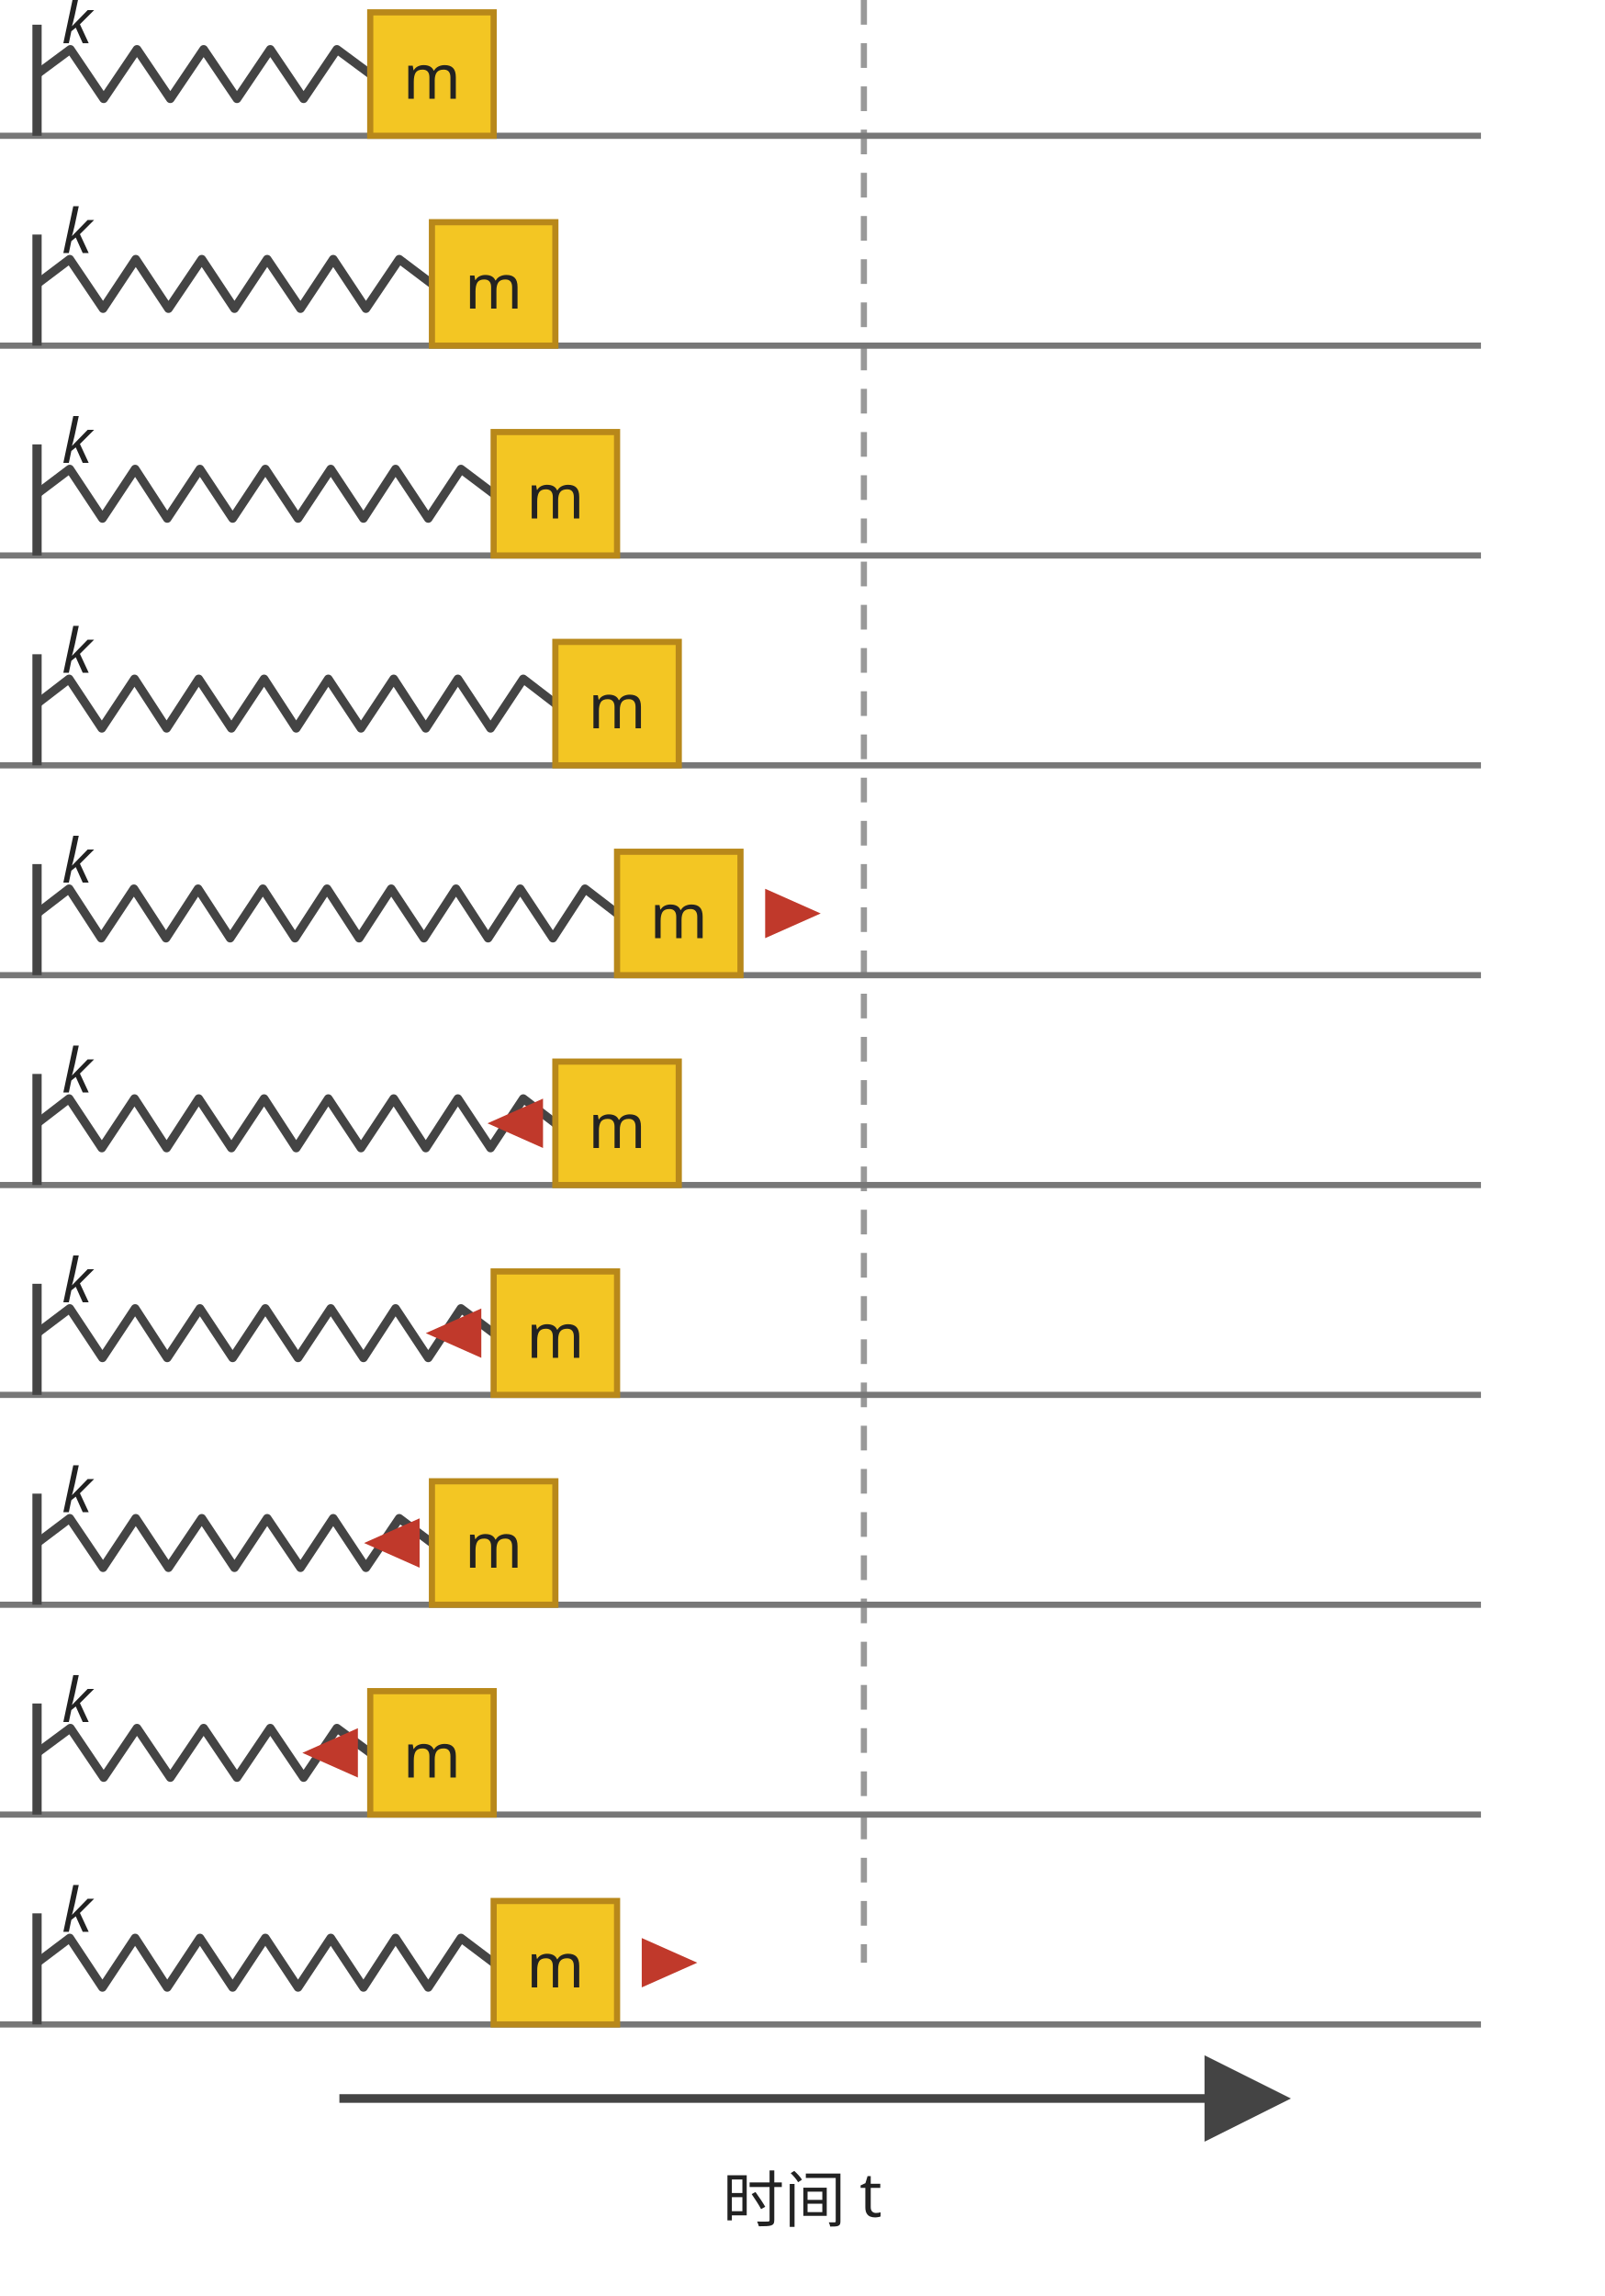
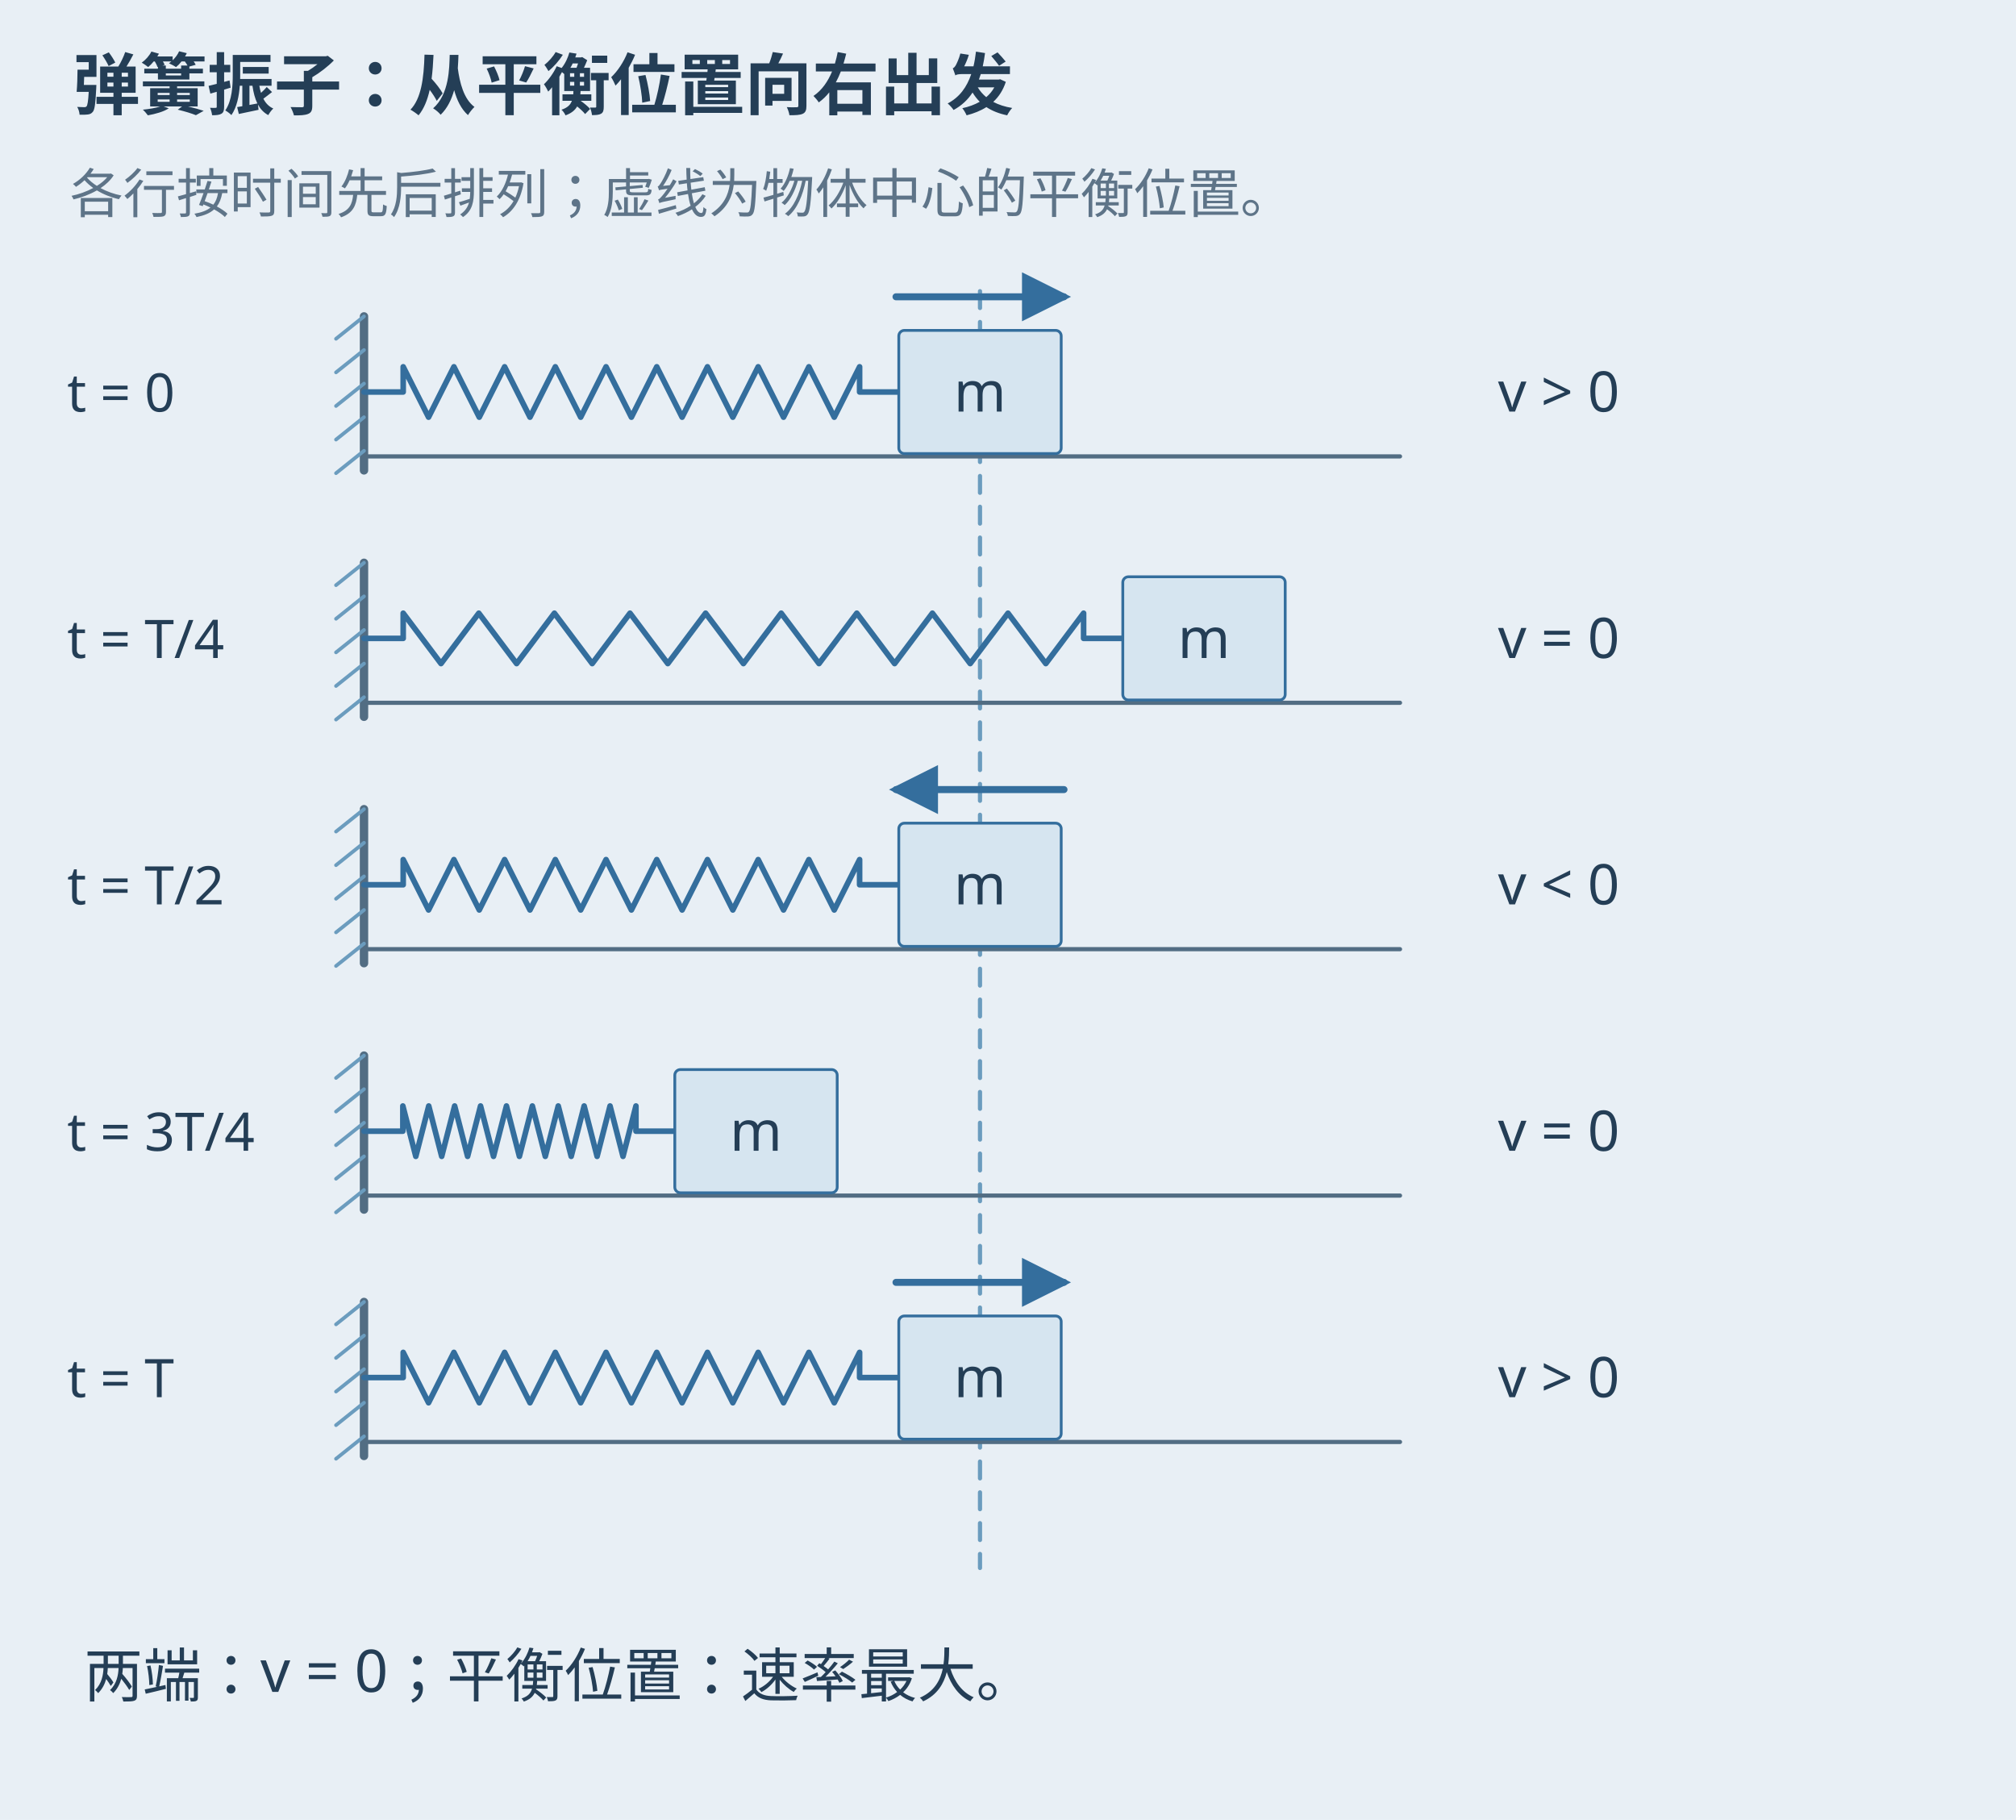
- <svg xmlns="http://www.w3.org/2000/svg" viewBox="0 0 260 372" font-family="sans-serif" font-size="11">
+ <svg xmlns="http://www.w3.org/2000/svg" width="720" height="650" viewBox="0 0 720 650" role="img" aria-labelledby="title">
  <defs>
-     <marker id="tarr" markerWidth="10" markerHeight="10" refX="7" refY="5" orient="auto">
-       <polygon points="0 0, 10 5, 0 10" fill="#444" />
+     <marker id="axis" markerWidth="7" markerHeight="7" refX="6" refY="3.5" orient="auto">
+       <path d="M0 0 L7 3.5 L0 7 Z" fill="#526D83" />
+     </marker>
+     <marker id="main" markerWidth="7" markerHeight="7" refX="6" refY="3.5" orient="auto">
+       <path d="M0 0 L7 3.5 L0 7 Z" fill="#346E9D" />
    </marker>
  </defs>
-   <style>
-     .label { font-size: 10px; fill: #222; }
-     .frame-line { stroke: #777; stroke-width: 1; fill: none; }
-     .wall { stroke: #444; stroke-width: 1.5; fill: none; }
-     .spring { stroke: #444; stroke-width: 1.4; fill: none; stroke-linejoin: round; }
-     .block { fill: #f3c623; stroke: #b8881a; stroke-width: 1; }
-     .arrow { fill: #c0392b; }
-     .guide { stroke: #999; stroke-dasharray: 4 3; fill: none; }
-     .k { font-style: italic; font-size: 10px; fill: #222; }
-   </style>
-   <line x1="140" y1="0" x2="140" y2="318" class="guide" />
-   <g transform="translate(0,0)">
-     <line x1="0" y1="22" x2="240" y2="22" class="frame-line" />
-     <line x1="6" y1="4" x2="6" y2="22" class="wall" />
-     <polyline class="spring" points="6,12 11.4,8 16.8,16 22.2,8 27.6,16 33,8 38.4,16 43.8,8 49.2,16 54.6,8 60,12" />
-     <rect x="60" y="2" width="20" height="20" class="block" />
-     <text class="label" x="70" y="16" text-anchor="middle">m</text>
-     <text class="k" x="10" y="7">k</text>
+   <rect x="0" y="0" width="720" height="650" fill="#E8EFF5" />
+   <g font-family="Microsoft YaHei, sans-serif" stroke-linecap="round" stroke-linejoin="round">
+     <text x="26" y="39" font-size="24" fill="#243E56" font-weight="700">弹簧振子：从平衡位置向右出发</text>
+     <text x="25" y="76" font-size="19" fill="#5E7488">各行按时间先后排列；虚线为物体中心的平衡位置。</text>
+     <line x1="350.000" y1="104.000" x2="350.000" y2="560.000" stroke="#6B9CBE" stroke-width="1.5" stroke-dasharray="6 5" />
+     <text x="24" y="147" font-size="19" fill="#243E56">t = 0</text>
+     <line x1="130.000" y1="113.000" x2="130.000" y2="168.000" stroke="#526D83" stroke-width="3" />
+     <line x1="120.000" y1="121.000" x2="130.000" y2="113.000" stroke="#6B9CBE" stroke-width="1.3" />
+     <line x1="120.000" y1="133.000" x2="130.000" y2="125.000" stroke="#6B9CBE" stroke-width="1.3" />
+     <line x1="120.000" y1="145.000" x2="130.000" y2="137.000" stroke="#6B9CBE" stroke-width="1.3" />
+     <line x1="120.000" y1="157.000" x2="130.000" y2="149.000" stroke="#6B9CBE" stroke-width="1.3" />
+     <line x1="120.000" y1="169.000" x2="130.000" y2="161.000" stroke="#6B9CBE" stroke-width="1.3" />
+     <line x1="130.000" y1="163.000" x2="500.000" y2="163.000" stroke="#526D83" stroke-width="1.5" />
+     <polyline points="130.000,140.000 144.000,140.000 144.000,131.000 153.056,149.000 162.111,131.000 171.167,149.000 180.222,131.000 189.278,149.000 198.333,131.000 207.389,149.000 216.444,131.000 225.500,149.000 234.556,131.000 243.611,149.000 252.667,131.000 261.722,149.000 270.778,131.000 279.833,149.000 288.889,131.000 297.944,149.000 307.000,131.000 307.000,140.000 321.000,140.000" fill="none" stroke="#346E9D" stroke-width="2" />
+     <rect x="321.0" y="118.0" width="58" height="44" rx="2" fill="#D6E5F0" stroke="#346E9D" />
+     <text x="350.0" y="147" font-size="20" fill="#243E56" text-anchor="middle">m</text>
+     <line x1="320.000" y1="106.000" x2="380.000" y2="106.000" stroke="#346E9D" stroke-width="2.5" marker-end="url(#main)" />
+     <text x="535" y="147" font-size="20" fill="#243E56">v &gt; 0</text>
+     <text x="24" y="235" font-size="19" fill="#243E56">t = T/4</text>
+     <line x1="130.000" y1="201.000" x2="130.000" y2="256.000" stroke="#526D83" stroke-width="3" />
+     <line x1="120.000" y1="209.000" x2="130.000" y2="201.000" stroke="#6B9CBE" stroke-width="1.3" />
+     <line x1="120.000" y1="221.000" x2="130.000" y2="213.000" stroke="#6B9CBE" stroke-width="1.3" />
+     <line x1="120.000" y1="233.000" x2="130.000" y2="225.000" stroke="#6B9CBE" stroke-width="1.3" />
+     <line x1="120.000" y1="245.000" x2="130.000" y2="237.000" stroke="#6B9CBE" stroke-width="1.3" />
+     <line x1="120.000" y1="257.000" x2="130.000" y2="249.000" stroke="#6B9CBE" stroke-width="1.3" />
+     <line x1="130.000" y1="251.000" x2="500.000" y2="251.000" stroke="#526D83" stroke-width="1.5" />
+     <polyline points="130.000,228.000 144.000,228.000 144.000,219.000 157.500,237.000 171.000,219.000 184.500,237.000 198.000,219.000 211.500,237.000 225.000,219.000 238.500,237.000 252.000,219.000 265.500,237.000 279.000,219.000 292.500,237.000 306.000,219.000 319.500,237.000 333.000,219.000 346.500,237.000 360.000,219.000 373.500,237.000 387.000,219.000 387.000,228.000 401.000,228.000" fill="none" stroke="#346E9D" stroke-width="2" />
+     <rect x="401.0" y="206.0" width="58" height="44" rx="2" fill="#D6E5F0" stroke="#346E9D" />
+     <text x="430.0" y="235" font-size="20" fill="#243E56" text-anchor="middle">m</text>
+     <text x="535" y="235" font-size="20" fill="#243E56">v = 0</text>
+     <text x="24" y="323" font-size="19" fill="#243E56">t = T/2</text>
+     <line x1="130.000" y1="289.000" x2="130.000" y2="344.000" stroke="#526D83" stroke-width="3" />
+     <line x1="120.000" y1="297.000" x2="130.000" y2="289.000" stroke="#6B9CBE" stroke-width="1.3" />
+     <line x1="120.000" y1="309.000" x2="130.000" y2="301.000" stroke="#6B9CBE" stroke-width="1.3" />
+     <line x1="120.000" y1="321.000" x2="130.000" y2="313.000" stroke="#6B9CBE" stroke-width="1.3" />
+     <line x1="120.000" y1="333.000" x2="130.000" y2="325.000" stroke="#6B9CBE" stroke-width="1.3" />
+     <line x1="120.000" y1="345.000" x2="130.000" y2="337.000" stroke="#6B9CBE" stroke-width="1.3" />
+     <line x1="130.000" y1="339.000" x2="500.000" y2="339.000" stroke="#526D83" stroke-width="1.5" />
+     <polyline points="130.000,316.000 144.000,316.000 144.000,307.000 153.056,325.000 162.111,307.000 171.167,325.000 180.222,307.000 189.278,325.000 198.333,307.000 207.389,325.000 216.444,307.000 225.500,325.000 234.556,307.000 243.611,325.000 252.667,307.000 261.722,325.000 270.778,307.000 279.833,325.000 288.889,307.000 297.944,325.000 307.000,307.000 307.000,316.000 321.000,316.000" fill="none" stroke="#346E9D" stroke-width="2" />
+     <rect x="321.0" y="294.0" width="58" height="44" rx="2" fill="#D6E5F0" stroke="#346E9D" />
+     <text x="350.0" y="323" font-size="20" fill="#243E56" text-anchor="middle">m</text>
+     <line x1="380.000" y1="282.000" x2="320.000" y2="282.000" stroke="#346E9D" stroke-width="2.5" marker-end="url(#main)" />
+     <text x="535" y="323" font-size="20" fill="#243E56">v &lt; 0</text>
+     <text x="24" y="411" font-size="19" fill="#243E56">t = 3T/4</text>
+     <line x1="130.000" y1="377.000" x2="130.000" y2="432.000" stroke="#526D83" stroke-width="3" />
+     <line x1="120.000" y1="385.000" x2="130.000" y2="377.000" stroke="#6B9CBE" stroke-width="1.3" />
+     <line x1="120.000" y1="397.000" x2="130.000" y2="389.000" stroke="#6B9CBE" stroke-width="1.3" />
+     <line x1="120.000" y1="409.000" x2="130.000" y2="401.000" stroke="#6B9CBE" stroke-width="1.3" />
+     <line x1="120.000" y1="421.000" x2="130.000" y2="413.000" stroke="#6B9CBE" stroke-width="1.3" />
+     <line x1="120.000" y1="433.000" x2="130.000" y2="425.000" stroke="#6B9CBE" stroke-width="1.3" />
+     <line x1="130.000" y1="427.000" x2="500.000" y2="427.000" stroke="#526D83" stroke-width="1.5" />
+     <polyline points="130.000,404.000 143.875,404.000 143.875,395.000 148.500,413.000 153.125,395.000 157.750,413.000 162.375,395.000 167.000,413.000 171.625,395.000 176.250,413.000 180.875,395.000 185.500,413.000 190.125,395.000 194.750,413.000 199.375,395.000 204.000,413.000 208.625,395.000 213.250,413.000 217.875,395.000 222.500,413.000 227.125,395.000 227.125,404.000 241.000,404.000" fill="none" stroke="#346E9D" stroke-width="2" />
+     <rect x="241.0" y="382.0" width="58" height="44" rx="2" fill="#D6E5F0" stroke="#346E9D" />
+     <text x="270.0" y="411" font-size="20" fill="#243E56" text-anchor="middle">m</text>
+     <text x="535" y="411" font-size="20" fill="#243E56">v = 0</text>
+     <text x="24" y="499" font-size="19" fill="#243E56">t = T</text>
+     <line x1="130.000" y1="465.000" x2="130.000" y2="520.000" stroke="#526D83" stroke-width="3" />
+     <line x1="120.000" y1="473.000" x2="130.000" y2="465.000" stroke="#6B9CBE" stroke-width="1.3" />
+     <line x1="120.000" y1="485.000" x2="130.000" y2="477.000" stroke="#6B9CBE" stroke-width="1.3" />
+     <line x1="120.000" y1="497.000" x2="130.000" y2="489.000" stroke="#6B9CBE" stroke-width="1.3" />
+     <line x1="120.000" y1="509.000" x2="130.000" y2="501.000" stroke="#6B9CBE" stroke-width="1.3" />
+     <line x1="120.000" y1="521.000" x2="130.000" y2="513.000" stroke="#6B9CBE" stroke-width="1.3" />
+     <line x1="130.000" y1="515.000" x2="500.000" y2="515.000" stroke="#526D83" stroke-width="1.5" />
+     <polyline points="130.000,492.000 144.000,492.000 144.000,483.000 153.056,501.000 162.111,483.000 171.167,501.000 180.222,483.000 189.278,501.000 198.333,483.000 207.389,501.000 216.444,483.000 225.500,501.000 234.556,483.000 243.611,501.000 252.667,483.000 261.722,501.000 270.778,483.000 279.833,501.000 288.889,483.000 297.944,501.000 307.000,483.000 307.000,492.000 321.000,492.000" fill="none" stroke="#346E9D" stroke-width="2" />
+     <rect x="321.0" y="470.0" width="58" height="44" rx="2" fill="#D6E5F0" stroke="#346E9D" />
+     <text x="350.0" y="499" font-size="20" fill="#243E56" text-anchor="middle">m</text>
+     <line x1="320.000" y1="458.000" x2="380.000" y2="458.000" stroke="#346E9D" stroke-width="2.5" marker-end="url(#main)" />
+     <text x="535" y="499" font-size="20" fill="#243E56">v &gt; 0</text>
+     <text x="30" y="606" font-size="21" fill="#243E56">两端：v = 0；平衡位置：速率最大。</text>
  </g>
-   <g transform="translate(0,34)">
-     <line x1="0" y1="22" x2="240" y2="22" class="frame-line" />
-     <line x1="6" y1="4" x2="6" y2="22" class="wall" />
-     <polyline class="spring" points="6,12 11.3,8 16.7,16 22,8 27.3,16 32.7,8 38,16 43.3,8 48.7,16 54,8 59.3,16 64.7,8 70,12" />
-     <rect x="70" y="2" width="20" height="20" class="block" />
-     <text class="label" x="80" y="16" text-anchor="middle">m</text>
-     <text class="k" x="10" y="7">k</text>
-   </g>
-   <g transform="translate(0,68)">
-     <line x1="0" y1="22" x2="240" y2="22" class="frame-line" />
-     <line x1="6" y1="4" x2="6" y2="22" class="wall" />
-     <polyline class="spring" points="6,12 11.3,8 16.6,16 21.9,8 27.1,16 32.4,8 37.7,16 43,8 48.3,16 53.6,8 58.9,16 64.1,8 69.4,16 74.7,8 80,12" />
-     <rect x="80" y="2" width="20" height="20" class="block" />
-     <text class="label" x="90" y="16" text-anchor="middle">m</text>
-     <text class="k" x="10" y="7">k</text>
-   </g>
-   <g transform="translate(0,102)">
-     <line x1="0" y1="22" x2="240" y2="22" class="frame-line" />
-     <line x1="6" y1="4" x2="6" y2="22" class="wall" />
-     <polyline class="spring" points="6,12 11.2,8 16.5,16 21.8,8 27,16 32.2,8 37.5,16 42.8,8 48,16 53.2,8 58.5,16 63.8,8 69,16 74.2,8 79.5,16 84.8,8 90,12" />
-     <rect x="90" y="2" width="20" height="20" class="block" />
-     <text class="label" x="100" y="16" text-anchor="middle">m</text>
-     <text class="k" x="10" y="7">k</text>
-   </g>
-   <g transform="translate(0,136)">
-     <line x1="0" y1="22" x2="240" y2="22" class="frame-line" />
-     <line x1="6" y1="4" x2="6" y2="22" class="wall" />
-     <polyline class="spring" points="6,12 11.2,8 16.4,16 21.7,8 26.9,16 32.1,8 37.3,16 42.6,8 47.8,16 53,8 58.2,16 63.4,8 68.7,16 73.9,8 79.1,16 84.3,8 89.6,16 94.8,8 100,12" />
-     <rect x="100" y="2" width="20" height="20" class="block" />
-     <text class="label" x="110" y="16" text-anchor="middle">m</text>
-     <text class="k" x="10" y="7">k</text>
-     <polygon class="arrow" points="124,8 133,12 124,16" />
-   </g>
-   <g transform="translate(0,170)">
-     <line x1="0" y1="22" x2="240" y2="22" class="frame-line" />
-     <line x1="6" y1="4" x2="6" y2="22" class="wall" />
-     <polyline class="spring" points="6,12 11.2,8 16.5,16 21.8,8 27,16 32.2,8 37.5,16 42.8,8 48,16 53.2,8 58.5,16 63.8,8 69,16 74.2,8 79.5,16 84.8,8 90,12" />
-     <rect x="90" y="2" width="20" height="20" class="block" />
-     <text class="label" x="100" y="16" text-anchor="middle">m</text>
-     <text class="k" x="10" y="7">k</text>
-     <polygon class="arrow" points="88,8 79,12 88,16" />
-   </g>
-   <g transform="translate(0,204)">
-     <line x1="0" y1="22" x2="240" y2="22" class="frame-line" />
-     <line x1="6" y1="4" x2="6" y2="22" class="wall" />
-     <polyline class="spring" points="6,12 11.3,8 16.6,16 21.9,8 27.1,16 32.4,8 37.7,16 43,8 48.3,16 53.6,8 58.9,16 64.1,8 69.4,16 74.7,8 80,12" />
-     <rect x="80" y="2" width="20" height="20" class="block" />
-     <text class="label" x="90" y="16" text-anchor="middle">m</text>
-     <text class="k" x="10" y="7">k</text>
-     <polygon class="arrow" points="78,8 69,12 78,16" />
-   </g>
-   <g transform="translate(0,238)">
-     <line x1="0" y1="22" x2="240" y2="22" class="frame-line" />
-     <line x1="6" y1="4" x2="6" y2="22" class="wall" />
-     <polyline class="spring" points="6,12 11.3,8 16.7,16 22,8 27.3,16 32.7,8 38,16 43.3,8 48.7,16 54,8 59.3,16 64.7,8 70,12" />
-     <rect x="70" y="2" width="20" height="20" class="block" />
-     <text class="label" x="80" y="16" text-anchor="middle">m</text>
-     <text class="k" x="10" y="7">k</text>
-     <polygon class="arrow" points="68,8 59,12 68,16" />
-   </g>
-   <g transform="translate(0,272)">
-     <line x1="0" y1="22" x2="240" y2="22" class="frame-line" />
-     <line x1="6" y1="4" x2="6" y2="22" class="wall" />
-     <polyline class="spring" points="6,12 11.4,8 16.8,16 22.2,8 27.6,16 33,8 38.4,16 43.8,8 49.2,16 54.6,8 60,12" />
-     <rect x="60" y="2" width="20" height="20" class="block" />
-     <text class="label" x="70" y="16" text-anchor="middle">m</text>
-     <text class="k" x="10" y="7">k</text>
-     <polygon class="arrow" points="58,8 49,12 58,16" />
-   </g>
-   <g transform="translate(0,306)">
-     <line x1="0" y1="22" x2="240" y2="22" class="frame-line" />
-     <line x1="6" y1="4" x2="6" y2="22" class="wall" />
-     <polyline class="spring" points="6,12 11.3,8 16.6,16 21.9,8 27.1,16 32.4,8 37.7,16 43,8 48.3,16 53.6,8 58.9,16 64.1,8 69.4,16 74.7,8 80,12" />
-     <rect x="80" y="2" width="20" height="20" class="block" />
-     <text class="label" x="90" y="16" text-anchor="middle">m</text>
-     <text class="k" x="10" y="7">k</text>
-     <polygon class="arrow" points="104,8 113,12 104,16" />
-   </g>
-   <line x1="55" y1="340" x2="205" y2="340" stroke="#444" stroke-width="1.4" marker-end="url(#tarr)" />
-   <text class="label" x="130" y="360" text-anchor="middle">时间 t</text>
</svg>
